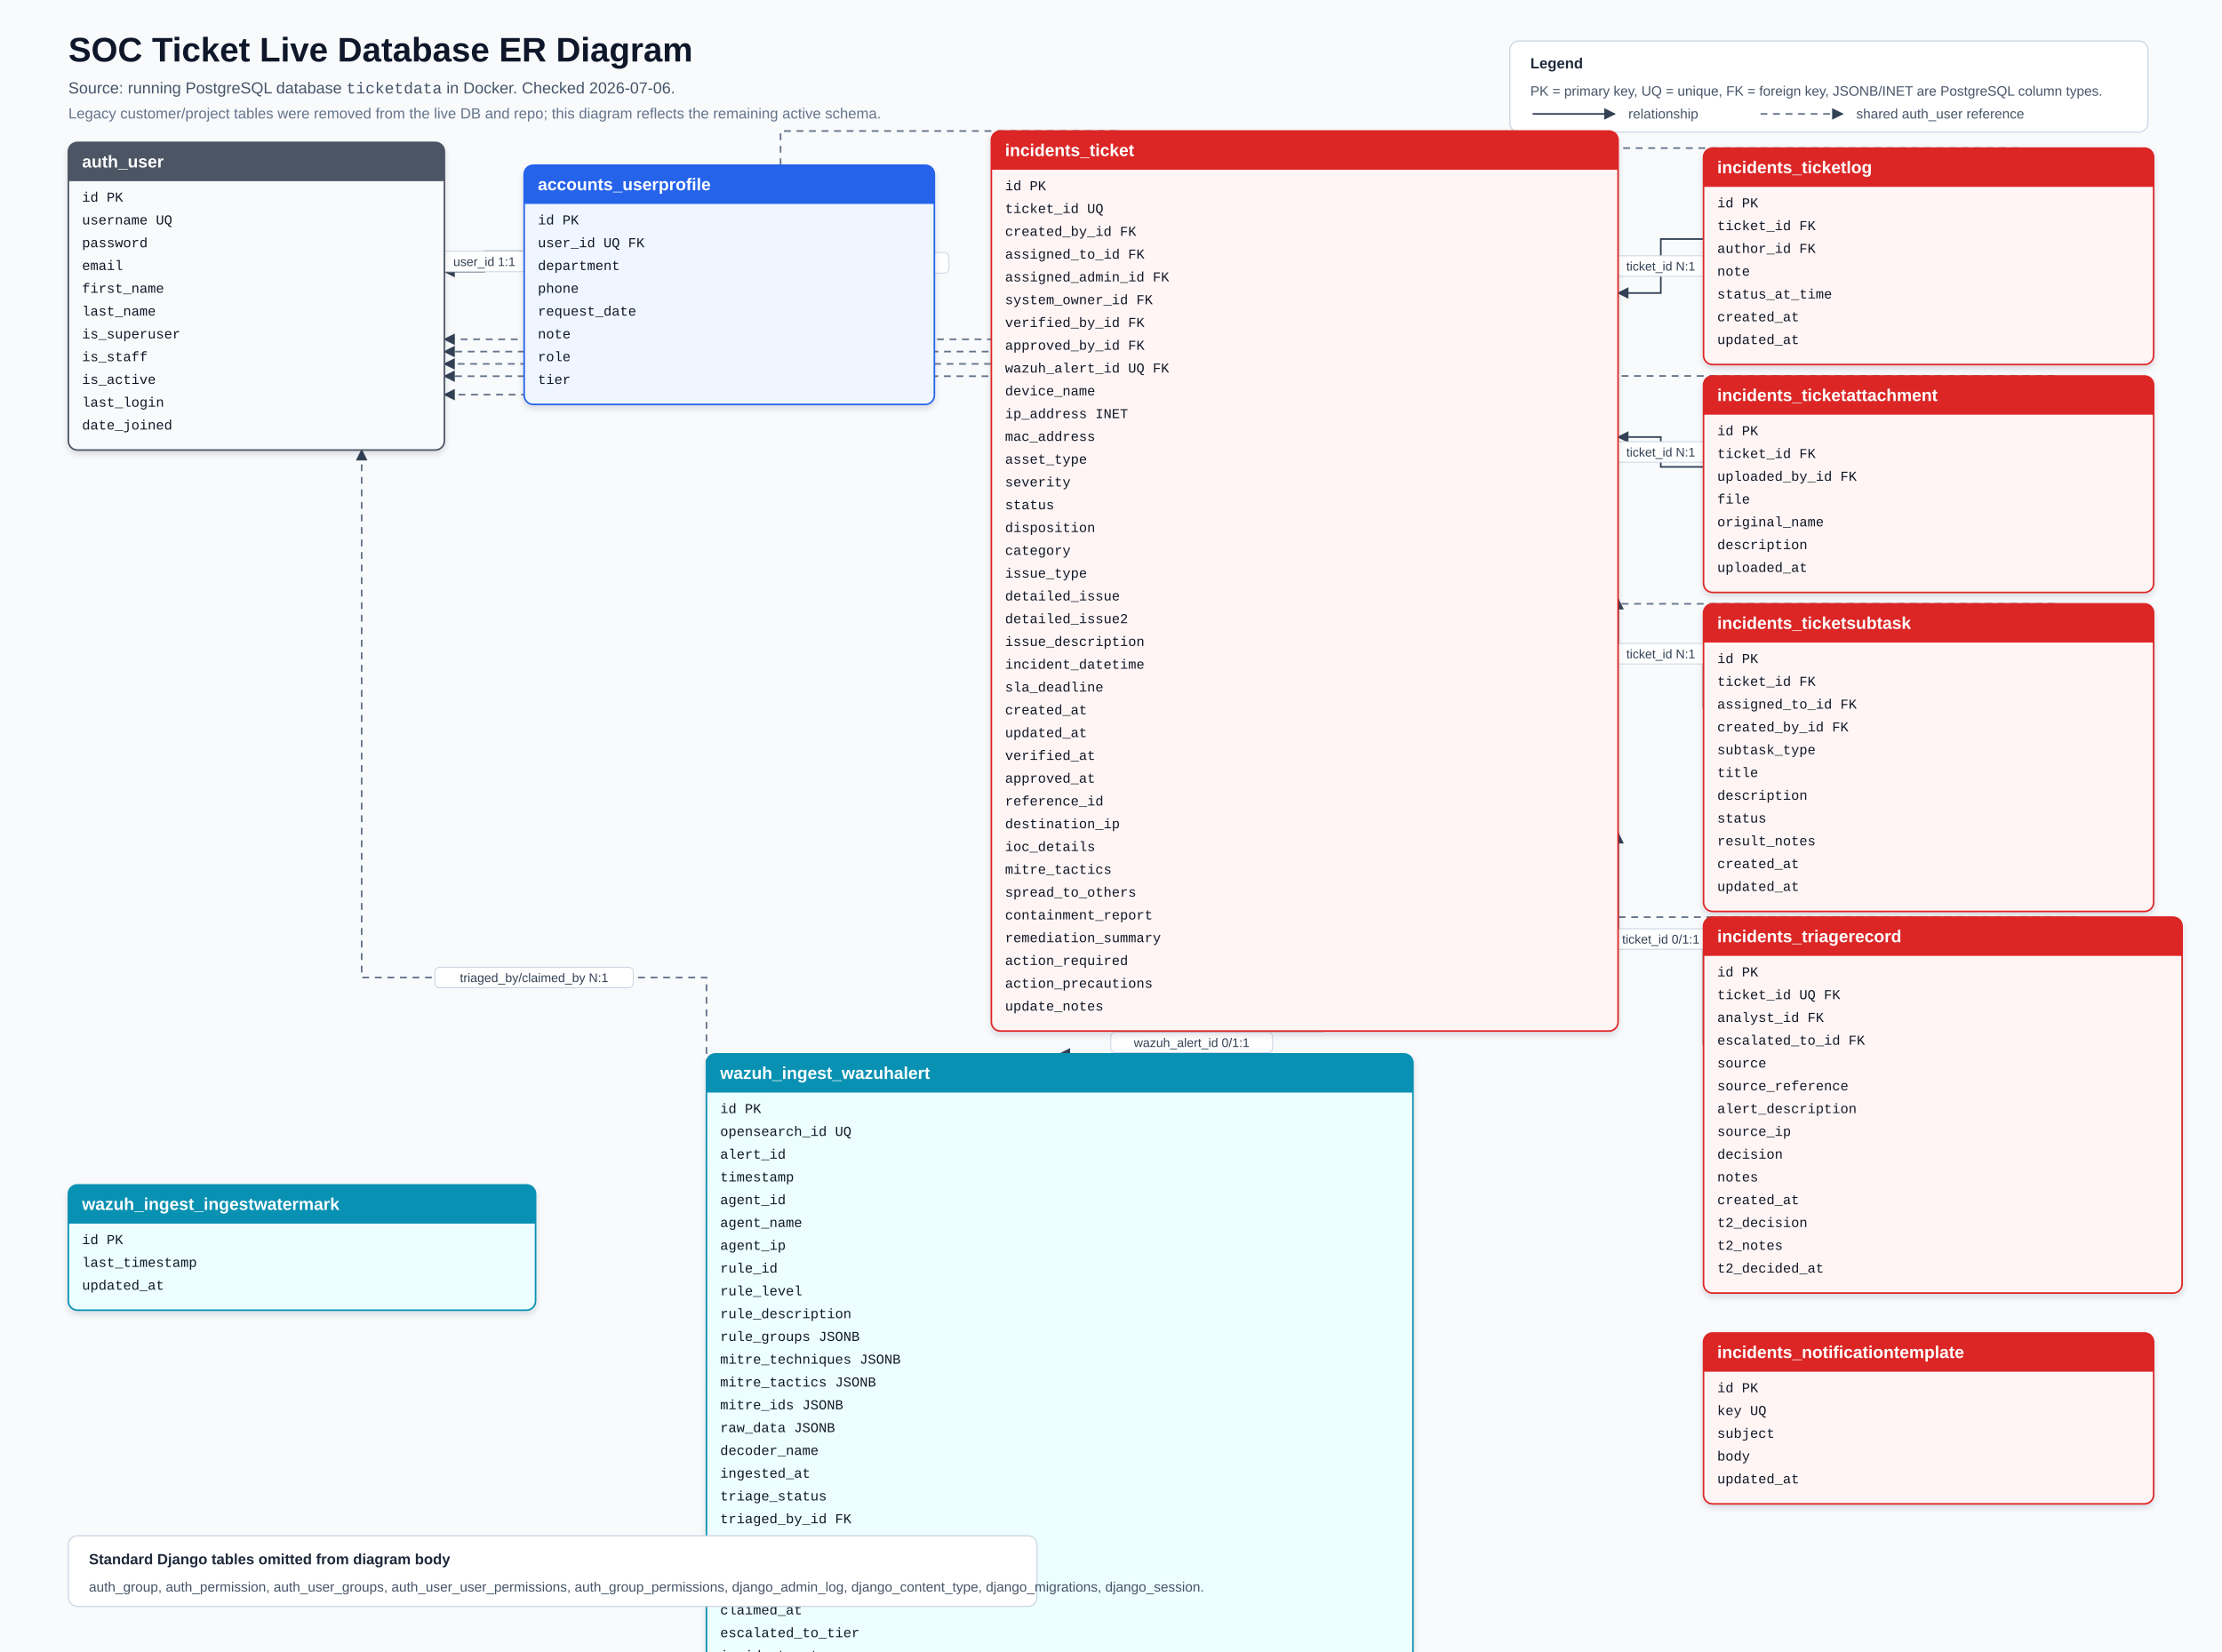
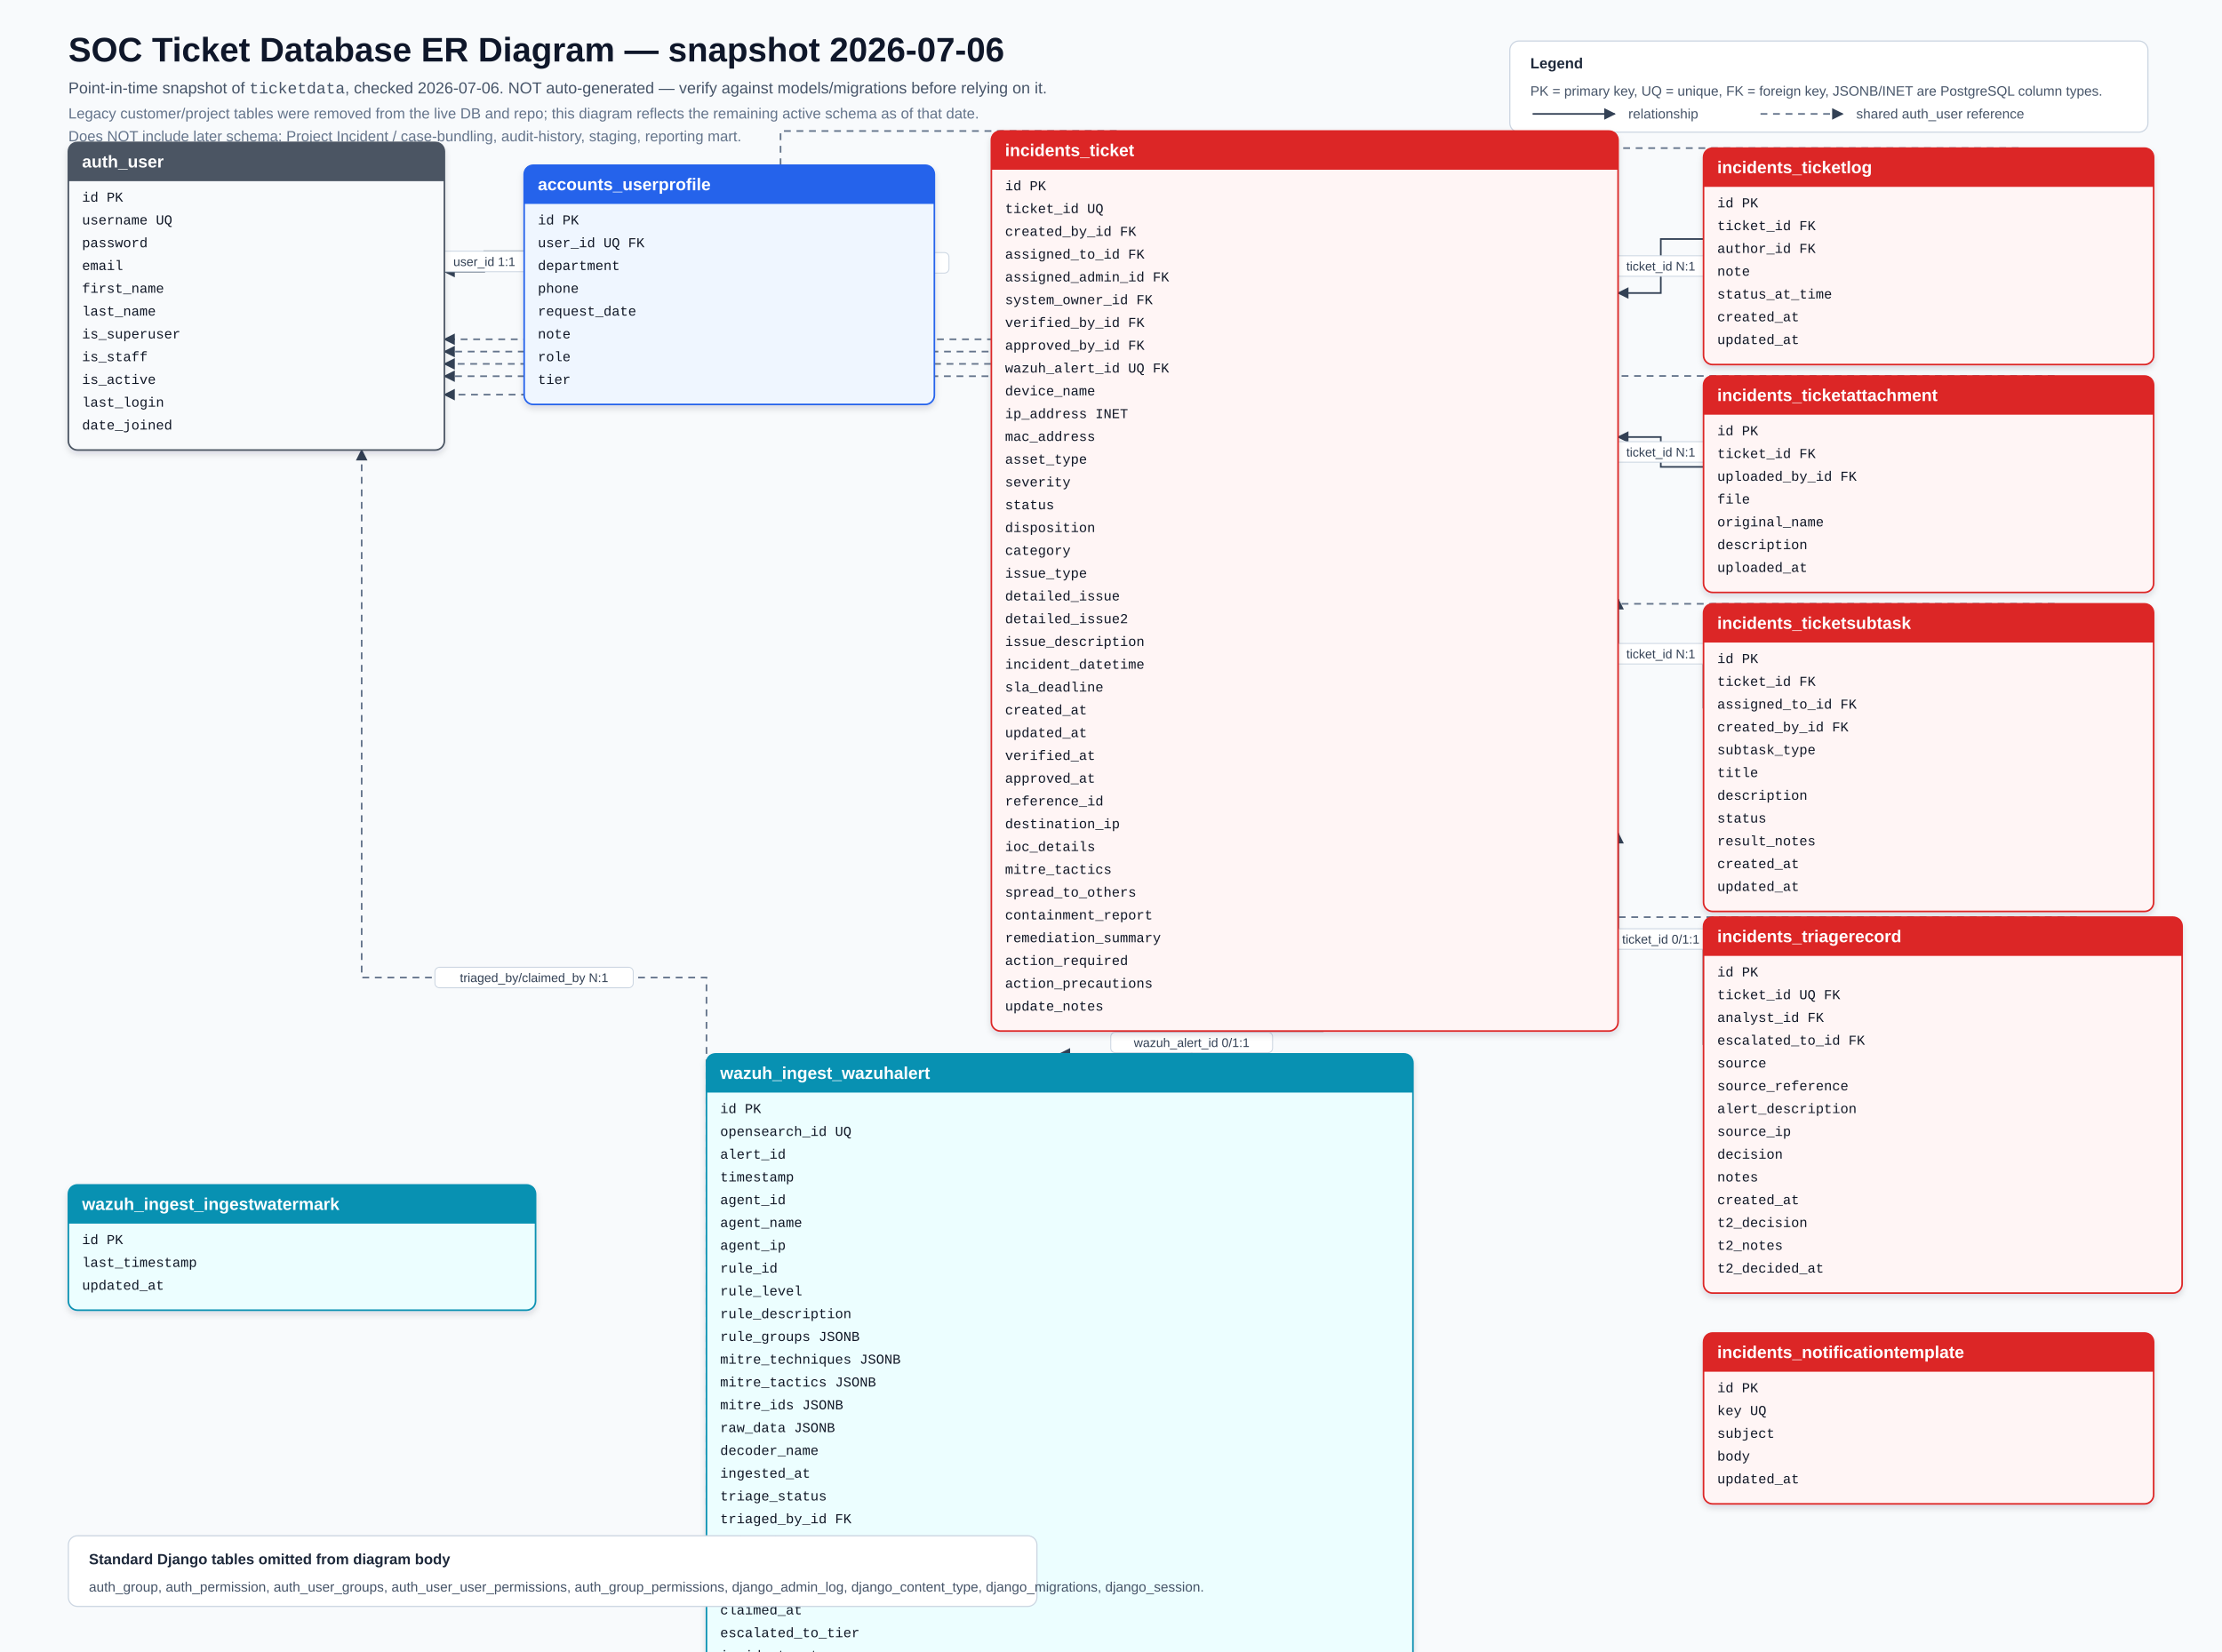
<svg xmlns="http://www.w3.org/2000/svg" width="1950" height="1450" viewBox="0 0 1950 1450" role="img" aria-labelledby="title desc">
  <defs>
    <style>
      .bg { fill: #f8fafc; }
      .title { font: 700 30px Arial, Helvetica, sans-serif; fill: #0f172a; }
      .subtitle { font: 14px Arial, Helvetica, sans-serif; fill: #475569; }
      .note { font: 13px Arial, Helvetica, sans-serif; fill: #64748b; }
      .table { stroke-width: 1.4; filter: url(#shadow); }
      .header-text { font: 700 15px Arial, Helvetica, sans-serif; fill: white; }
      .col-text { font: 12px Consolas, 'Courier New', monospace; fill: #111827; }
      .edge { fill: none; stroke: #334155; stroke-width: 1.45; marker-end: url(#arrow); }
      .edge.dashed { stroke-dasharray: 6 5; stroke: #64748b; }
      .edge-label-bg { fill: #ffffff; stroke: #cbd5e1; stroke-width: 0.8; rx: 4; }
      .edge-label { font: 11px Arial, Helvetica, sans-serif; fill: #334155; }
      .legend-title { font: 700 13px Arial, Helvetica, sans-serif; fill: #1e293b; }
      .legend-text { font: 12px Arial, Helvetica, sans-serif; fill: #475569; }
    </style>
    <filter id="shadow" x="-20%" y="-20%" width="140%" height="140%">
      <feDropShadow dx="0" dy="3" stdDeviation="3" flood-color="#0f172a" flood-opacity="0.13" />
    </filter>
    <marker id="arrow" viewBox="0 0 10 10" refX="9" refY="5" markerWidth="7" markerHeight="7" orient="auto-start-reverse">
      <path d="M 0 0 L 10 5 L 0 10 z" fill="#334155" />
    </marker>
  </defs>
  <rect class="bg" x="0" y="0" width="1950" height="1450" />
-   <text class="title" x="60" y="54">SOC Ticket Live Database ER Diagram</text>
-   <text class="subtitle" x="60" y="82">Source: running PostgreSQL database <tspan font-family="Consolas, Courier New, monospace">ticketdata</tspan> in Docker. Checked 2026-07-06.</text>
-   <text class="note" x="60" y="104">Legacy customer/project tables were removed from the live DB and repo; this diagram reflects the remaining active schema.</text>
+   <text class="title" x="60" y="54">SOC Ticket Database ER Diagram — snapshot 2026-07-06</text>
+   <text class="subtitle" x="60" y="82">Point-in-time snapshot of <tspan font-family="Consolas, Courier New, monospace">ticketdata</tspan>, checked 2026-07-06. NOT auto-generated — verify against models/migrations before relying on it.</text>
+   <text class="note" x="60" y="104">Legacy customer/project tables were removed from the live DB and repo; this diagram reflects the remaining active schema as of that date.</text>
+   <text class="note" x="60" y="124" fill="#b91c1c">Does NOT include later schema: Project Incident / case-bundling, audit-history, staging, reporting mart.</text>
  <g id="legend">
    <rect x="1325" y="36" width="560" height="80" rx="8" fill="#ffffff" stroke="#cbd5e1" />
    <text class="legend-title" x="1343" y="60">Legend</text>
    <text class="legend-text" x="1343" y="84">PK = primary key, UQ = unique, FK = foreign key, JSONB/INET are PostgreSQL column types.</text>
    <path class="edge" d="M1345,100 L1417,100" />
    <text class="legend-text" x="1429" y="104">relationship</text>
    <path class="edge dashed" d="M1545,100 L1617,100" />
    <text class="legend-text" x="1629" y="104">shared auth_user reference</text>
  </g>
  <g id="relationships">
    <path id="edge-0" class="edge" d="M460,220.6 L425.0,220.6 L425.0,238.4 L390,238.4" />
    <rect class="edge-label-bg" x="382.8" y="220.5" width="84.4" height="18" />
    <text class="edge-label" x="425.0" y="233.5" text-anchor="middle">user_id 1:1</text>
    <path id="edge-1" class="edge" d="M1161.5,905 L1045.75,905 L1045.75,925 L930.0,925" />
    <rect class="edge-label-bg" x="974.8" y="906.0" width="142.0" height="18" />
    <text class="edge-label" x="1045.8" y="919.0" text-anchor="middle">wazuh_alert_id 0/1:1</text>
    <path id="edge-2" class="edge" d="M1495,209.8 L1457.5,209.8 L1457.5,257.2 L1420,257.2" />
    <rect class="edge-label-bg" x="1408.9" y="224.5" width="97.2" height="18" />
    <text class="edge-label" x="1457.5" y="237.5" text-anchor="middle">ticket_id N:1</text>
    <path id="edge-3" class="edge" d="M1495,409.8 L1457.5,409.8 L1457.5,383.6 L1420,383.6" />
    <rect class="edge-label-bg" x="1408.9" y="387.7" width="97.2" height="18" />
    <text class="edge-label" x="1457.5" y="400.7" text-anchor="middle">ticket_id N:1</text>
    <path id="edge-4" class="edge" d="M1495,621.8 L1495,573.8 L1420,573.8 L1420,525.8" />
    <rect class="edge-label-bg" x="1408.9" y="564.8" width="97.2" height="18" />
    <text class="edge-label" x="1457.5" y="577.8" text-anchor="middle">ticket_id N:1</text>
    <path id="edge-5" class="edge" d="M1495,917.2 L1495,824.2 L1420,824.2 L1420,731.2" />
    <rect class="edge-label-bg" x="1402.5" y="815.2" width="110.0" height="18" />
    <text class="edge-label" x="1457.5" y="828.2" text-anchor="middle">ticket_id 0/1:1</text>
    <path id="edge-6" class="edge dashed" d="M980.0,115 L685.0,115 L685.0,346.4 L390,346.4" />
    <rect class="edge-label-bg" x="537.2" y="221.7" width="295.6" height="18" />
    <text class="edge-label" x="685.0" y="234.7" text-anchor="middle">created/assigned/owner/verified/approved N:1</text>
    <path id="edge-7" class="edge dashed" d="M620,1321.0 L620,858.0 L317.4,858.0 L317.4,395" />
    <rect class="edge-label-bg" x="381.7" y="849.0" width="174.0" height="18" />
    <text class="edge-label" x="468.7" y="862.0" text-anchor="middle">triaged_by/claimed_by N:1</text>
    <path id="edge-8" class="edge dashed" d="M1771.5,130 L1080.75,130 L1080.75,297.8 L390,297.8" />
    <rect class="edge-label-bg" x="1032.2" y="204.9" width="97.2" height="18" />
    <text class="edge-label" x="1080.8" y="217.9" text-anchor="middle">author_id N:1</text>
    <path id="edge-9" class="edge dashed" d="M1803.1,330 L1096.55,330 L1096.55,308.6 L390,308.6" />
    <rect class="edge-label-bg" x="1032.0" y="310.3" width="129.2" height="18" />
    <text class="edge-label" x="1096.5" y="323.3" text-anchor="middle">uploaded_by_id N:1</text>
    <path id="edge-10" class="edge dashed" d="M1803.1,530 L1096.55,530 L1096.55,319.4 L390,319.4" />
    <rect class="edge-label-bg" x="1025.5" y="415.7" width="142.0" height="18" />
    <text class="edge-label" x="1096.5" y="428.7" text-anchor="middle">assigned/created N:1</text>
    <path id="edge-11" class="edge dashed" d="M1822.6,805 L1106.3,805 L1106.3,330.2 L390,330.2" />
    <rect class="edge-label-bg" x="1022.5" y="558.6" width="167.6" height="18" />
    <text class="edge-label" x="1106.3" y="571.6" text-anchor="middle">analyst/escalated_to N:1</text>
  </g>
  <g id="tables">
    <g id="table-auth_user">
      <rect class="table" x="60" y="125" width="330" height="270" rx="8" fill="#f8fafc" stroke="#4b5563" />
      <path d="M68,125 H382 Q390,125 390,133 V159 H60 V133 Q60,125 68,125 Z" fill="#4b5563" />
      <text class="header-text" x="72" y="147">auth_user</text>
      <text class="col-text" x="72" y="177" font-weight="700">id PK</text>
      <text class="col-text" x="72" y="197" font-weight="700">username UQ</text>
      <text class="col-text" x="72" y="217" font-weight="400">password</text>
      <text class="col-text" x="72" y="237" font-weight="400">email</text>
      <text class="col-text" x="72" y="257" font-weight="400">first_name</text>
      <text class="col-text" x="72" y="277" font-weight="400">last_name</text>
      <text class="col-text" x="72" y="297" font-weight="400">is_superuser</text>
      <text class="col-text" x="72" y="317" font-weight="400">is_staff</text>
      <text class="col-text" x="72" y="337" font-weight="400">is_active</text>
      <text class="col-text" x="72" y="357" font-weight="400">last_login</text>
      <text class="col-text" x="72" y="377" font-weight="400">date_joined</text>
    </g>
    <g id="table-accounts_userprofile">
      <rect class="table" x="460" y="145" width="360" height="210" rx="8" fill="#eff6ff" stroke="#2563eb" />
      <path d="M468,145 H812 Q820,145 820,153 V179 H460 V153 Q460,145 468,145 Z" fill="#2563eb" />
      <text class="header-text" x="472" y="167">accounts_userprofile</text>
      <text class="col-text" x="472" y="197" font-weight="700">id PK</text>
      <text class="col-text" x="472" y="217" font-weight="700">user_id UQ FK</text>
      <text class="col-text" x="472" y="237" font-weight="400">department</text>
      <text class="col-text" x="472" y="257" font-weight="400">phone</text>
      <text class="col-text" x="472" y="277" font-weight="400">request_date</text>
      <text class="col-text" x="472" y="297" font-weight="400">note</text>
      <text class="col-text" x="472" y="317" font-weight="400">role</text>
      <text class="col-text" x="472" y="337" font-weight="400">tier</text>
    </g>
    <g id="table-incidents_ticket">
      <rect class="table" x="870" y="115" width="550" height="790" rx="8" fill="#fff5f5" stroke="#dc2626" />
      <path d="M878,115 H1412 Q1420,115 1420,123 V149 H870 V123 Q870,115 878,115 Z" fill="#dc2626" />
      <text class="header-text" x="882" y="137">incidents_ticket</text>
      <text class="col-text" x="882" y="167" font-weight="700">id PK</text>
      <text class="col-text" x="882" y="187" font-weight="700">ticket_id UQ</text>
      <text class="col-text" x="882" y="207" font-weight="700">created_by_id FK</text>
      <text class="col-text" x="882" y="227" font-weight="700">assigned_to_id FK</text>
      <text class="col-text" x="882" y="247" font-weight="700">assigned_admin_id FK</text>
      <text class="col-text" x="882" y="267" font-weight="700">system_owner_id FK</text>
      <text class="col-text" x="882" y="287" font-weight="700">verified_by_id FK</text>
      <text class="col-text" x="882" y="307" font-weight="700">approved_by_id FK</text>
      <text class="col-text" x="882" y="327" font-weight="700">wazuh_alert_id UQ FK</text>
      <text class="col-text" x="882" y="347" font-weight="400">device_name</text>
      <text class="col-text" x="882" y="367" font-weight="400">ip_address INET</text>
      <text class="col-text" x="882" y="387" font-weight="400">mac_address</text>
      <text class="col-text" x="882" y="407" font-weight="400">asset_type</text>
      <text class="col-text" x="882" y="427" font-weight="400">severity</text>
      <text class="col-text" x="882" y="447" font-weight="400">status</text>
      <text class="col-text" x="882" y="467" font-weight="400">disposition</text>
      <text class="col-text" x="882" y="487" font-weight="400">category</text>
      <text class="col-text" x="882" y="507" font-weight="400">issue_type</text>
      <text class="col-text" x="882" y="527" font-weight="400">detailed_issue</text>
      <text class="col-text" x="882" y="547" font-weight="400">detailed_issue2</text>
      <text class="col-text" x="882" y="567" font-weight="400">issue_description</text>
      <text class="col-text" x="882" y="587" font-weight="400">incident_datetime</text>
      <text class="col-text" x="882" y="607" font-weight="400">sla_deadline</text>
      <text class="col-text" x="882" y="627" font-weight="400">created_at</text>
      <text class="col-text" x="882" y="647" font-weight="400">updated_at</text>
      <text class="col-text" x="882" y="667" font-weight="400">verified_at</text>
      <text class="col-text" x="882" y="687" font-weight="400">approved_at</text>
      <text class="col-text" x="882" y="707" font-weight="400">reference_id</text>
      <text class="col-text" x="882" y="727" font-weight="400">destination_ip</text>
      <text class="col-text" x="882" y="747" font-weight="400">ioc_details</text>
      <text class="col-text" x="882" y="767" font-weight="400">mitre_tactics</text>
      <text class="col-text" x="882" y="787" font-weight="400">spread_to_others</text>
      <text class="col-text" x="882" y="807" font-weight="400">containment_report</text>
      <text class="col-text" x="882" y="827" font-weight="400">remediation_summary</text>
      <text class="col-text" x="882" y="847" font-weight="400">action_required</text>
      <text class="col-text" x="882" y="867" font-weight="400">action_precautions</text>
      <text class="col-text" x="882" y="887" font-weight="400">update_notes</text>
    </g>
    <g id="table-incidents_ticketlog">
      <rect class="table" x="1495" y="130" width="395" height="190" rx="8" fill="#fff5f5" stroke="#dc2626" />
      <path d="M1503,130 H1882 Q1890,130 1890,138 V164 H1495 V138 Q1495,130 1503,130 Z" fill="#dc2626" />
      <text class="header-text" x="1507" y="152">incidents_ticketlog</text>
      <text class="col-text" x="1507" y="182" font-weight="700">id PK</text>
      <text class="col-text" x="1507" y="202" font-weight="700">ticket_id FK</text>
      <text class="col-text" x="1507" y="222" font-weight="700">author_id FK</text>
      <text class="col-text" x="1507" y="242" font-weight="400">note</text>
      <text class="col-text" x="1507" y="262" font-weight="400">status_at_time</text>
      <text class="col-text" x="1507" y="282" font-weight="400">created_at</text>
      <text class="col-text" x="1507" y="302" font-weight="400">updated_at</text>
    </g>
    <g id="table-incidents_ticketattachment">
      <rect class="table" x="1495" y="330" width="395" height="190" rx="8" fill="#fff5f5" stroke="#dc2626" />
      <path d="M1503,330 H1882 Q1890,330 1890,338 V364 H1495 V338 Q1495,330 1503,330 Z" fill="#dc2626" />
      <text class="header-text" x="1507" y="352">incidents_ticketattachment</text>
      <text class="col-text" x="1507" y="382" font-weight="700">id PK</text>
      <text class="col-text" x="1507" y="402" font-weight="700">ticket_id FK</text>
      <text class="col-text" x="1507" y="422" font-weight="700">uploaded_by_id FK</text>
      <text class="col-text" x="1507" y="442" font-weight="400">file</text>
      <text class="col-text" x="1507" y="462" font-weight="400">original_name</text>
      <text class="col-text" x="1507" y="482" font-weight="400">description</text>
      <text class="col-text" x="1507" y="502" font-weight="400">uploaded_at</text>
    </g>
    <g id="table-incidents_ticketsubtask">
      <rect class="table" x="1495" y="530" width="395" height="270" rx="8" fill="#fff5f5" stroke="#dc2626" />
      <path d="M1503,530 H1882 Q1890,530 1890,538 V564 H1495 V538 Q1495,530 1503,530 Z" fill="#dc2626" />
      <text class="header-text" x="1507" y="552">incidents_ticketsubtask</text>
      <text class="col-text" x="1507" y="582" font-weight="700">id PK</text>
      <text class="col-text" x="1507" y="602" font-weight="700">ticket_id FK</text>
      <text class="col-text" x="1507" y="622" font-weight="700">assigned_to_id FK</text>
      <text class="col-text" x="1507" y="642" font-weight="700">created_by_id FK</text>
      <text class="col-text" x="1507" y="662" font-weight="400">subtask_type</text>
      <text class="col-text" x="1507" y="682" font-weight="400">title</text>
      <text class="col-text" x="1507" y="702" font-weight="400">description</text>
      <text class="col-text" x="1507" y="722" font-weight="400">status</text>
      <text class="col-text" x="1507" y="742" font-weight="400">result_notes</text>
      <text class="col-text" x="1507" y="762" font-weight="400">created_at</text>
      <text class="col-text" x="1507" y="782" font-weight="400">updated_at</text>
    </g>
    <g id="table-incidents_triagerecord">
      <rect class="table" x="1495" y="805" width="420" height="330" rx="8" fill="#fff5f5" stroke="#dc2626" />
      <path d="M1503,805 H1907 Q1915,805 1915,813 V839 H1495 V813 Q1495,805 1503,805 Z" fill="#dc2626" />
      <text class="header-text" x="1507" y="827">incidents_triagerecord</text>
      <text class="col-text" x="1507" y="857" font-weight="700">id PK</text>
      <text class="col-text" x="1507" y="877" font-weight="700">ticket_id UQ FK</text>
      <text class="col-text" x="1507" y="897" font-weight="700">analyst_id FK</text>
      <text class="col-text" x="1507" y="917" font-weight="700">escalated_to_id FK</text>
      <text class="col-text" x="1507" y="937" font-weight="400">source</text>
      <text class="col-text" x="1507" y="957" font-weight="400">source_reference</text>
      <text class="col-text" x="1507" y="977" font-weight="400">alert_description</text>
      <text class="col-text" x="1507" y="997" font-weight="400">source_ip</text>
      <text class="col-text" x="1507" y="1017" font-weight="400">decision</text>
      <text class="col-text" x="1507" y="1037" font-weight="400">notes</text>
      <text class="col-text" x="1507" y="1057" font-weight="400">created_at</text>
      <text class="col-text" x="1507" y="1077" font-weight="400">t2_decision</text>
      <text class="col-text" x="1507" y="1097" font-weight="400">t2_notes</text>
      <text class="col-text" x="1507" y="1117" font-weight="400">t2_decided_at</text>
    </g>
    <g id="table-incidents_notificationtemplate">
      <rect class="table" x="1495" y="1170" width="395" height="150" rx="8" fill="#fff5f5" stroke="#dc2626" />
      <path d="M1503,1170 H1882 Q1890,1170 1890,1178 V1204 H1495 V1178 Q1495,1170 1503,1170 Z" fill="#dc2626" />
      <text class="header-text" x="1507" y="1192">incidents_notificationtemplate</text>
      <text class="col-text" x="1507" y="1222" font-weight="700">id PK</text>
      <text class="col-text" x="1507" y="1242" font-weight="700">key UQ</text>
      <text class="col-text" x="1507" y="1262" font-weight="400">subject</text>
      <text class="col-text" x="1507" y="1282" font-weight="400">body</text>
      <text class="col-text" x="1507" y="1302" font-weight="400">updated_at</text>
    </g>
    <g id="table-wazuh_ingest_wazuhalert">
      <rect class="table" x="620" y="925" width="620" height="550" rx="8" fill="#ecfeff" stroke="#0891b2" />
      <path d="M628,925 H1232 Q1240,925 1240,933 V959 H620 V933 Q620,925 628,925 Z" fill="#0891b2" />
      <text class="header-text" x="632" y="947">wazuh_ingest_wazuhalert</text>
      <text class="col-text" x="632" y="977" font-weight="700">id PK</text>
      <text class="col-text" x="632" y="997" font-weight="700">opensearch_id UQ</text>
      <text class="col-text" x="632" y="1017" font-weight="400">alert_id</text>
      <text class="col-text" x="632" y="1037" font-weight="400">timestamp</text>
      <text class="col-text" x="632" y="1057" font-weight="400">agent_id</text>
      <text class="col-text" x="632" y="1077" font-weight="400">agent_name</text>
      <text class="col-text" x="632" y="1097" font-weight="400">agent_ip</text>
      <text class="col-text" x="632" y="1117" font-weight="400">rule_id</text>
      <text class="col-text" x="632" y="1137" font-weight="400">rule_level</text>
      <text class="col-text" x="632" y="1157" font-weight="400">rule_description</text>
      <text class="col-text" x="632" y="1177" font-weight="400">rule_groups JSONB</text>
      <text class="col-text" x="632" y="1197" font-weight="400">mitre_techniques JSONB</text>
      <text class="col-text" x="632" y="1217" font-weight="400">mitre_tactics JSONB</text>
      <text class="col-text" x="632" y="1237" font-weight="400">mitre_ids JSONB</text>
      <text class="col-text" x="632" y="1257" font-weight="400">raw_data JSONB</text>
      <text class="col-text" x="632" y="1277" font-weight="400">decoder_name</text>
      <text class="col-text" x="632" y="1297" font-weight="400">ingested_at</text>
      <text class="col-text" x="632" y="1317" font-weight="400">triage_status</text>
      <text class="col-text" x="632" y="1337" font-weight="700">triaged_by_id FK</text>
      <text class="col-text" x="632" y="1357" font-weight="400">triaged_at</text>
      <text class="col-text" x="632" y="1377" font-weight="400">triage_note</text>
      <text class="col-text" x="632" y="1397" font-weight="700">claimed_by_id FK</text>
      <text class="col-text" x="632" y="1417" font-weight="400">claimed_at</text>
      <text class="col-text" x="632" y="1437" font-weight="400">escalated_to_tier</text>
      <text class="col-text" x="632" y="1457" font-weight="400">incident_category</text>
    </g>
    <g id="table-wazuh_ingest_ingestwatermark">
      <rect class="table" x="60" y="1040" width="410" height="110" rx="8" fill="#ecfeff" stroke="#0891b2" />
      <path d="M68,1040 H462 Q470,1040 470,1048 V1074 H60 V1048 Q60,1040 68,1040 Z" fill="#0891b2" />
      <text class="header-text" x="72" y="1062">wazuh_ingest_ingestwatermark</text>
      <text class="col-text" x="72" y="1092" font-weight="700">id PK</text>
      <text class="col-text" x="72" y="1112" font-weight="400">last_timestamp</text>
      <text class="col-text" x="72" y="1132" font-weight="400">updated_at</text>
    </g>
  </g>
  <g id="omitted-note">
    <rect x="60" y="1348" width="850" height="62" rx="8" fill="#ffffff" stroke="#cbd5e1" />
    <text class="legend-title" x="78" y="1373">Standard Django tables omitted from diagram body</text>
    <text class="legend-text" x="78" y="1397">auth_group, auth_permission, auth_user_groups, auth_user_user_permissions, auth_group_permissions, django_admin_log, django_content_type, django_migrations, django_session.</text>
  </g>
</svg>
